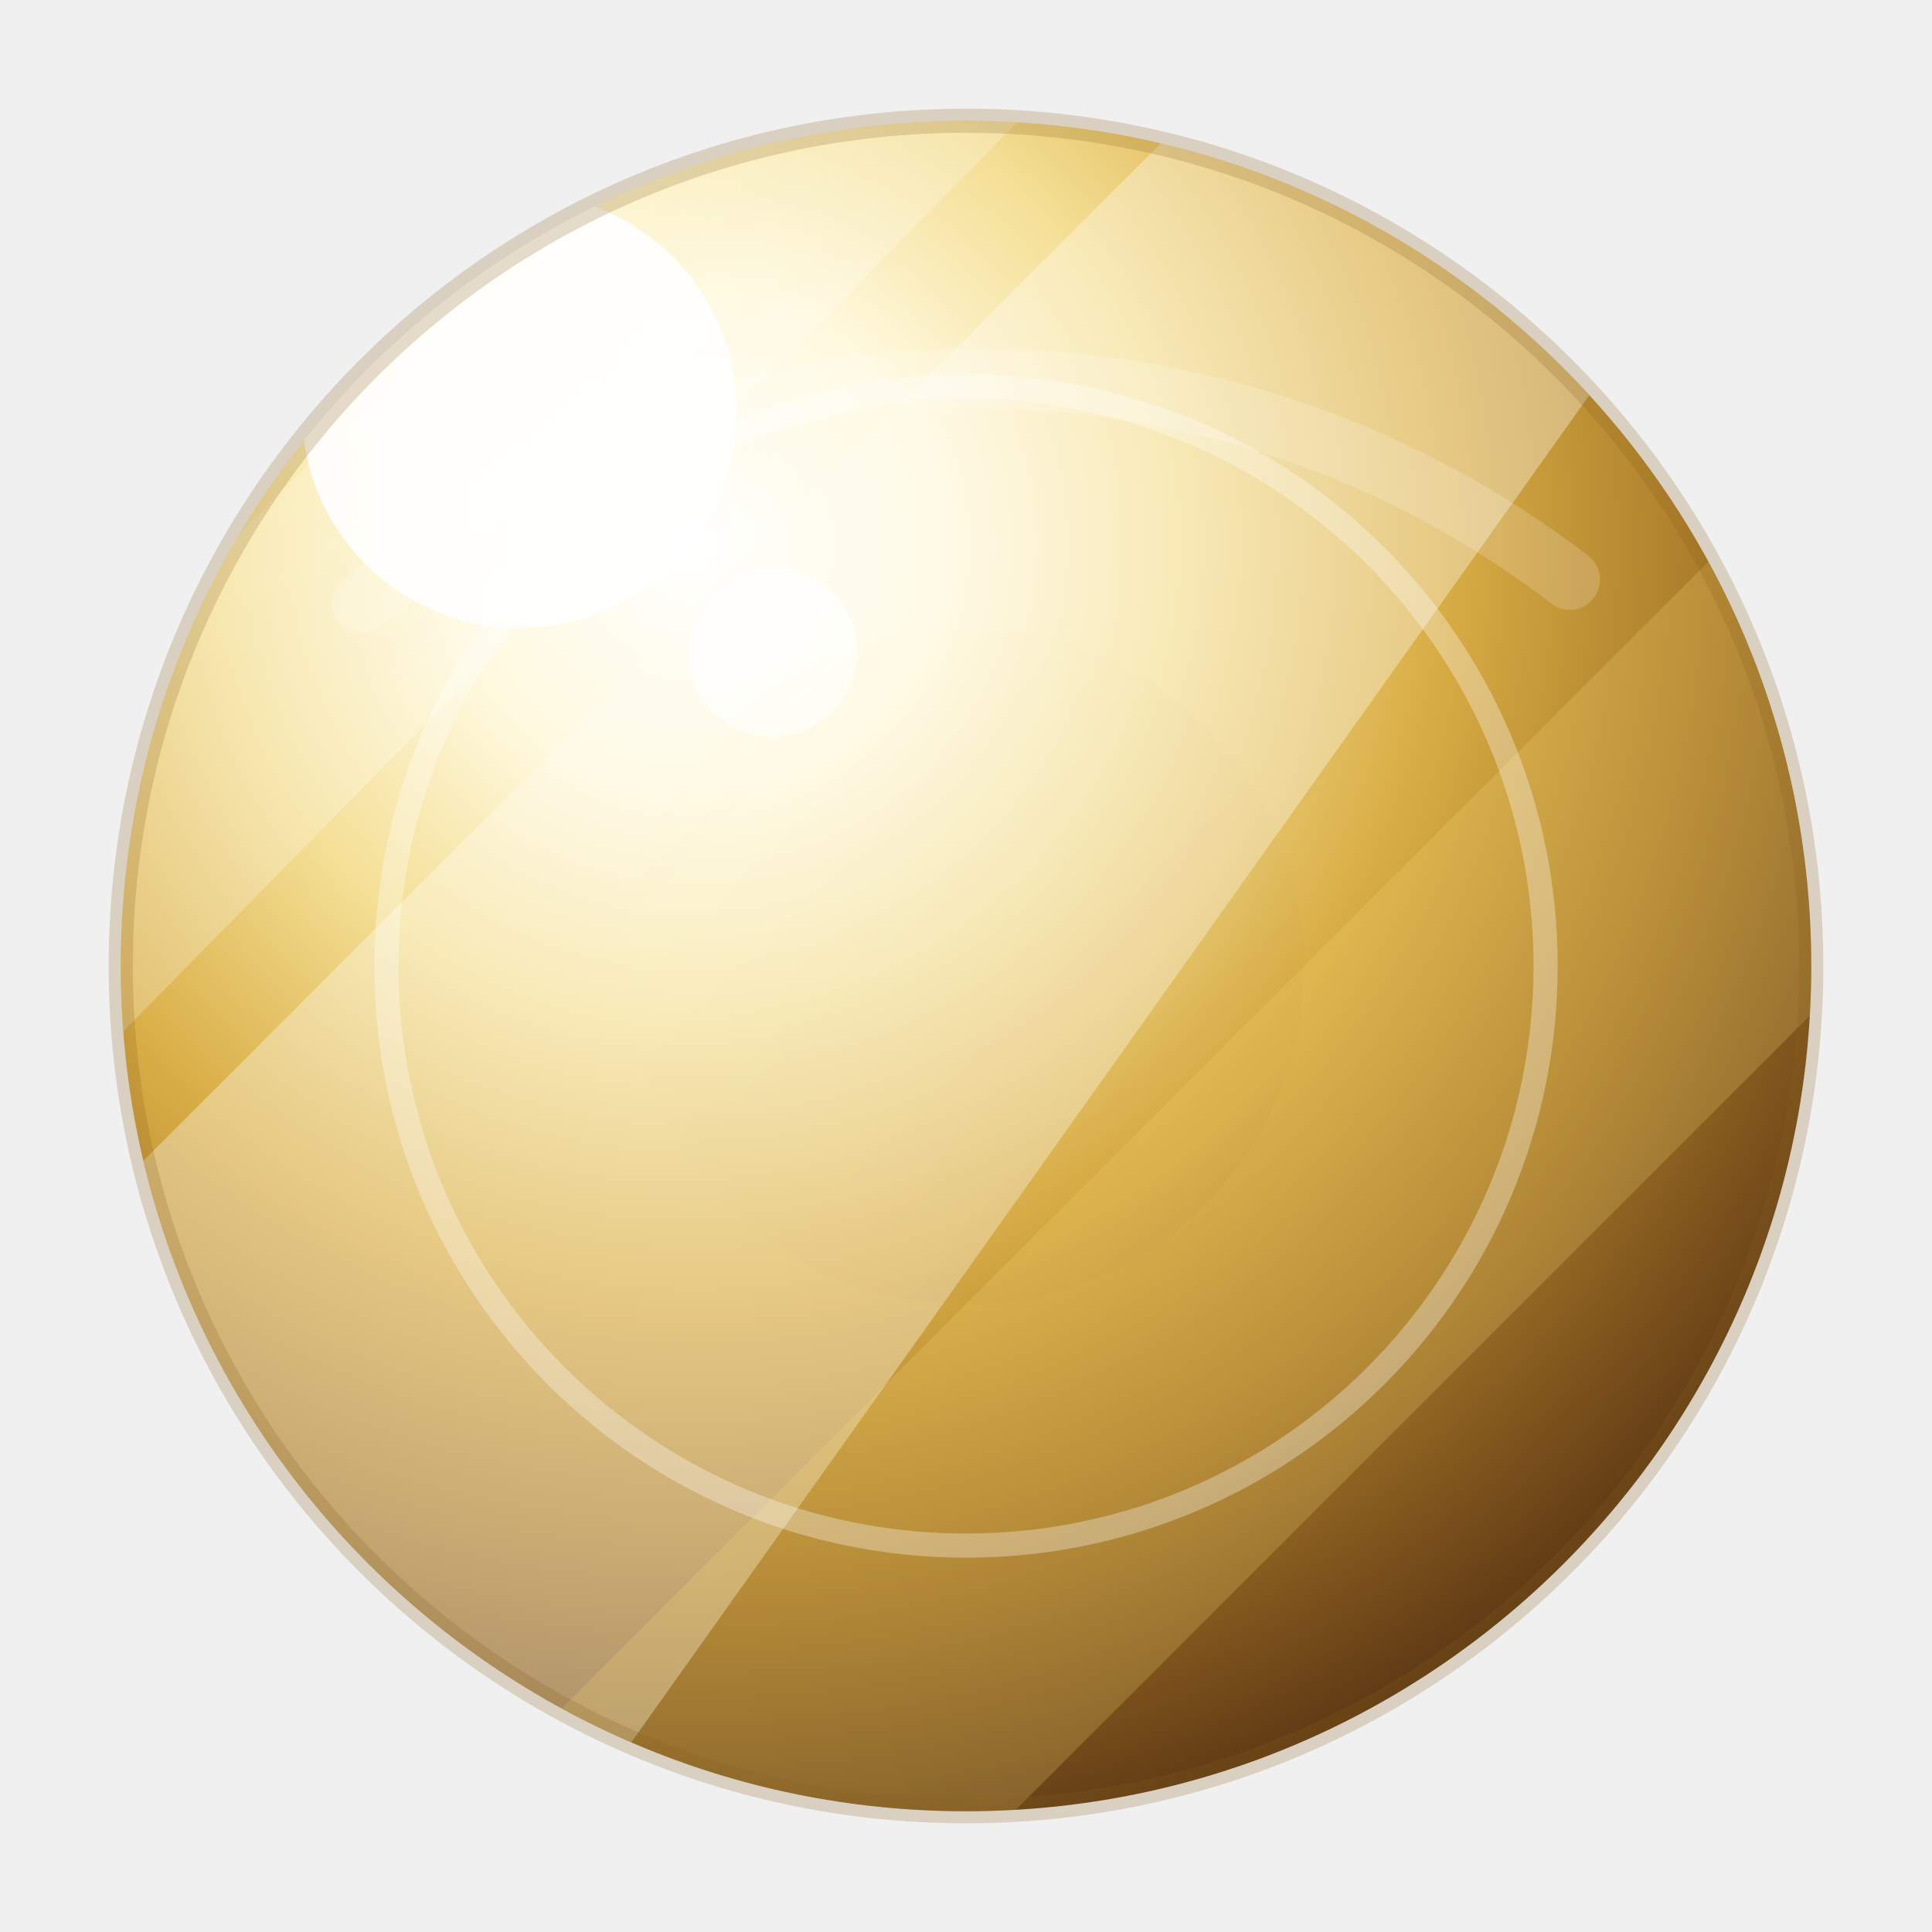
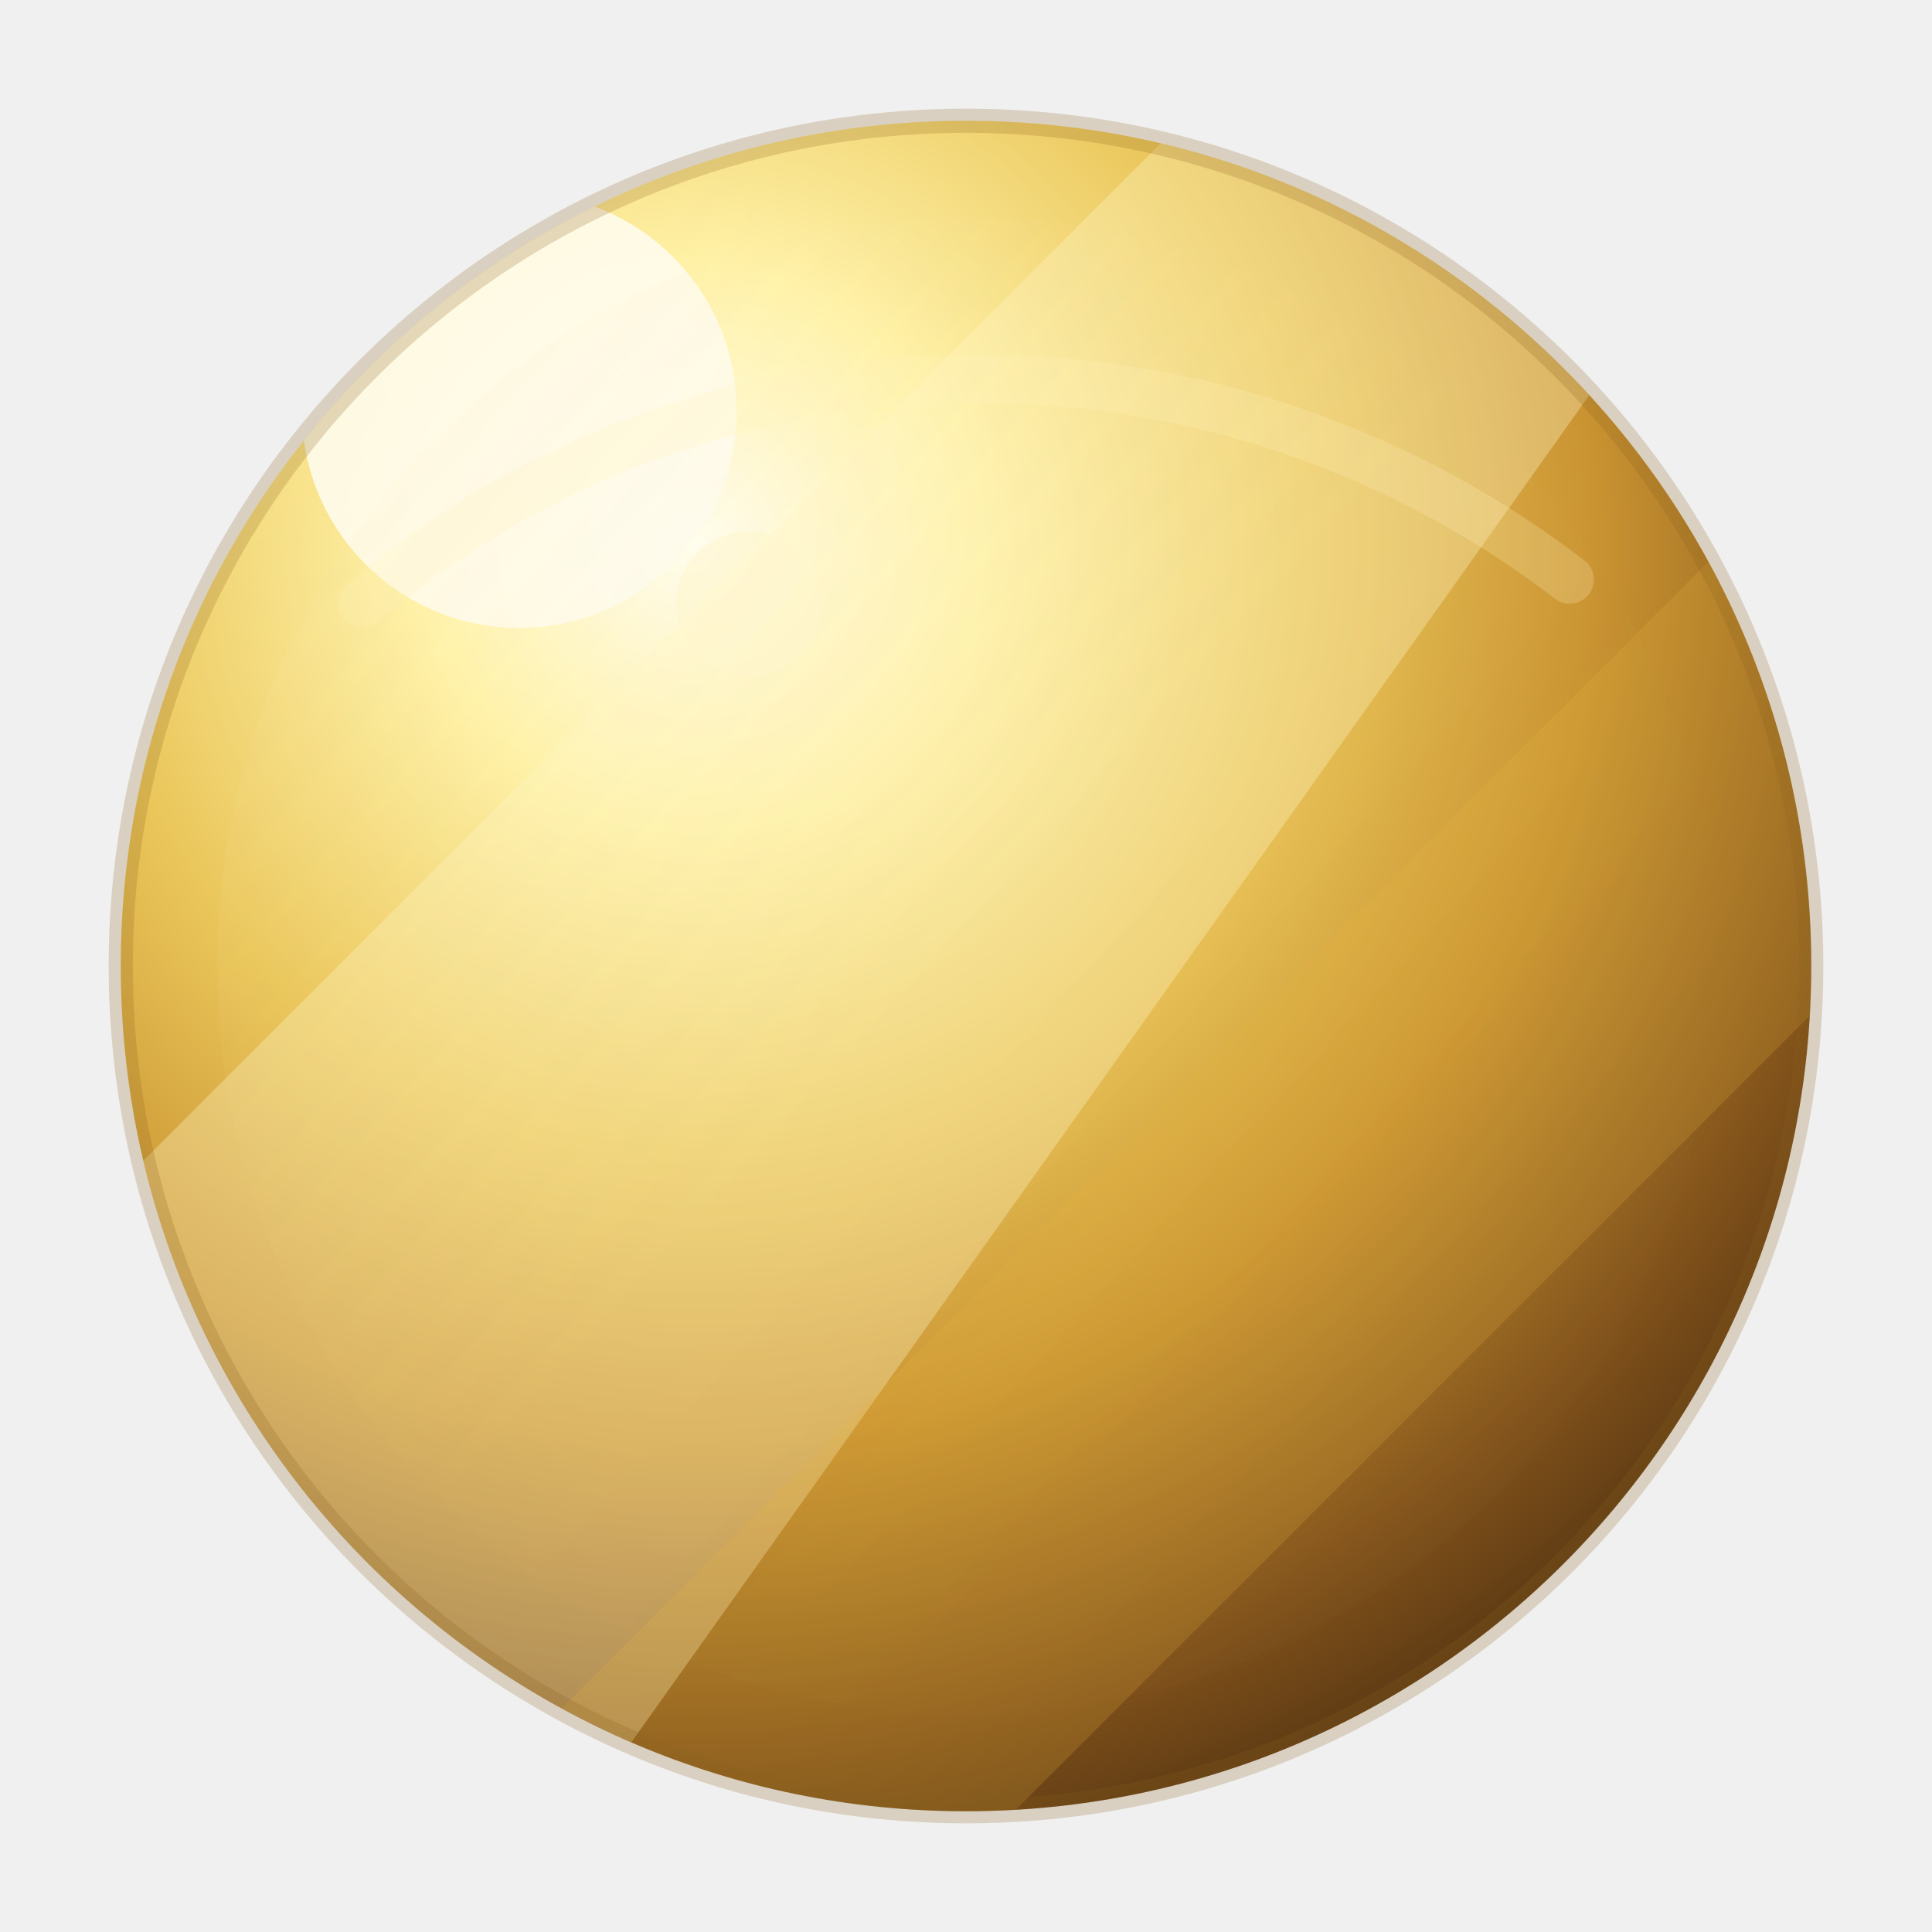
<svg xmlns="http://www.w3.org/2000/svg" viewBox="0 0 160 160">
  <defs>
    <radialGradient id="base" cx="34%" cy="25%" r="92%">
-       <stop offset="0" stop-color="#ffffff" />
-       <stop offset="0.16" stop-color="#fff9df" />
-       <stop offset="0.31" stop-color="#f4df95" />
-       <stop offset="0.48" stop-color="#d9ad45" />
-       <stop offset="0.66" stop-color="#a87928" />
-       <stop offset="0.84" stop-color="#684117" />
-       <stop offset="1" stop-color="#27170b" />
+       <stop offset="0" stop-color="#fffef2" />
+       <stop offset="0.18" stop-color="#fff2a8" />
+       <stop offset="0.39" stop-color="#eac65a" />
+       <stop offset="0.58" stop-color="#c99331" />
+       <stop offset="0.78" stop-color="#80511a" />
+       <stop offset="1" stop-color="#2b190b" />
    </radialGradient>
-     <linearGradient id="sweep" x1="16" y1="16" x2="144" y2="144" gradientUnits="userSpaceOnUse">
-       <stop offset="0" stop-color="#ffffff" stop-opacity=".62" />
-       <stop offset=".38" stop-color="#fff4bd" stop-opacity=".2" />
-       <stop offset=".7" stop-color="#8d5a1d" stop-opacity=".24" />
-       <stop offset="1" stop-color="#1f1209" stop-opacity=".42" />
+     <radialGradient id="flare" cx="30%" cy="22%" r="44%">
+       <stop offset="0" stop-color="#ffffff" stop-opacity=".94" />
+       <stop offset=".26" stop-color="#fff8cf" stop-opacity=".52" />
+       <stop offset=".62" stop-color="#ffe68b" stop-opacity=".16" />
+       <stop offset="1" stop-color="#ffe68b" stop-opacity="0" />
+     </radialGradient>
+     <linearGradient id="glass" x1="12" y1="18" x2="148" y2="142" gradientUnits="userSpaceOnUse">
+       <stop offset="0" stop-color="#fffbea" stop-opacity=".58" />
+       <stop offset=".48" stop-color="#f4cf63" stop-opacity=".16" />
+       <stop offset="1" stop-color="#5f3912" stop-opacity=".38" />
    </linearGradient>
-     <radialGradient id="flare" cx="29%" cy="23%" r="44%">
-       <stop offset="0" stop-color="#ffffff" stop-opacity=".92" />
-       <stop offset=".28" stop-color="#ffffff" stop-opacity=".52" />
-       <stop offset=".62" stop-color="#fff5c7" stop-opacity=".18" />
-       <stop offset="1" stop-color="#fff5c7" stop-opacity="0" />
-     </radialGradient>
    <clipPath id="clip">
      <circle cx="80" cy="80" r="70" />
    </clipPath>
  </defs>
  <circle cx="80" cy="80" r="70" fill="url(#base)" />
  <g clip-path="url(#clip)">
-     <path d="M-10 118 118 -10h44L34 170H-10z" fill="#fffdf4" opacity=".36" />
-     <path d="M18 170 170 18v46L64 170z" fill="#f7d978" opacity=".22" />
-     <path d="M-12 76 76 -12h30L-12 108z" fill="#ffffff" opacity=".24" />
-     <path d="M92 170 170 92v78z" fill="#4b2d11" opacity=".34" />
-     <circle cx="50" cy="40" r="50" fill="url(#flare)" />
-     <circle cx="43" cy="34" r="18" fill="#fff" opacity=".88" />
-     <circle cx="64" cy="54" r="7" fill="#fff" opacity=".66" />
-     <path d="M30 50c28-24 70-25 100-2" fill="none" stroke="#ffffff" stroke-opacity=".18" stroke-width="5" stroke-linecap="round" />
-     <circle cx="80" cy="80" r="48" fill="none" stroke="#fff" stroke-opacity=".32" stroke-width="2" />
-     <circle cx="80" cy="80" r="28" fill="url(#sweep)" opacity=".2" />
+     <path d="M-10 118 118 -10h44L34 170H-10z" fill="#fff7c8" opacity=".34" />
+     <path d="M18 170 170 18v46L64 170z" fill="#e6b33d" opacity=".2" />
+     <path d="M92 170 170 92v78z" fill="#4a2b10" opacity=".36" />
+     <circle cx="43" cy="34" r="48" fill="url(#flare)" />
+     <circle cx="43" cy="34" r="18" fill="#fffdf2" opacity=".84" />
+     <circle cx="62" cy="50" r="6" fill="#fff8d0" opacity=".54" />
+     <path d="M30 50c28-24 70-25 100-2" fill="none" stroke="#fff4bd" stroke-opacity=".24" stroke-width="4" stroke-linecap="round" />
+     <circle cx="80" cy="80" r="62" fill="url(#glass)" opacity=".18" />
  </g>
  <circle cx="80" cy="80" r="70" fill="none" stroke="#8a601f" stroke-opacity=".22" stroke-width="2" />
</svg>
